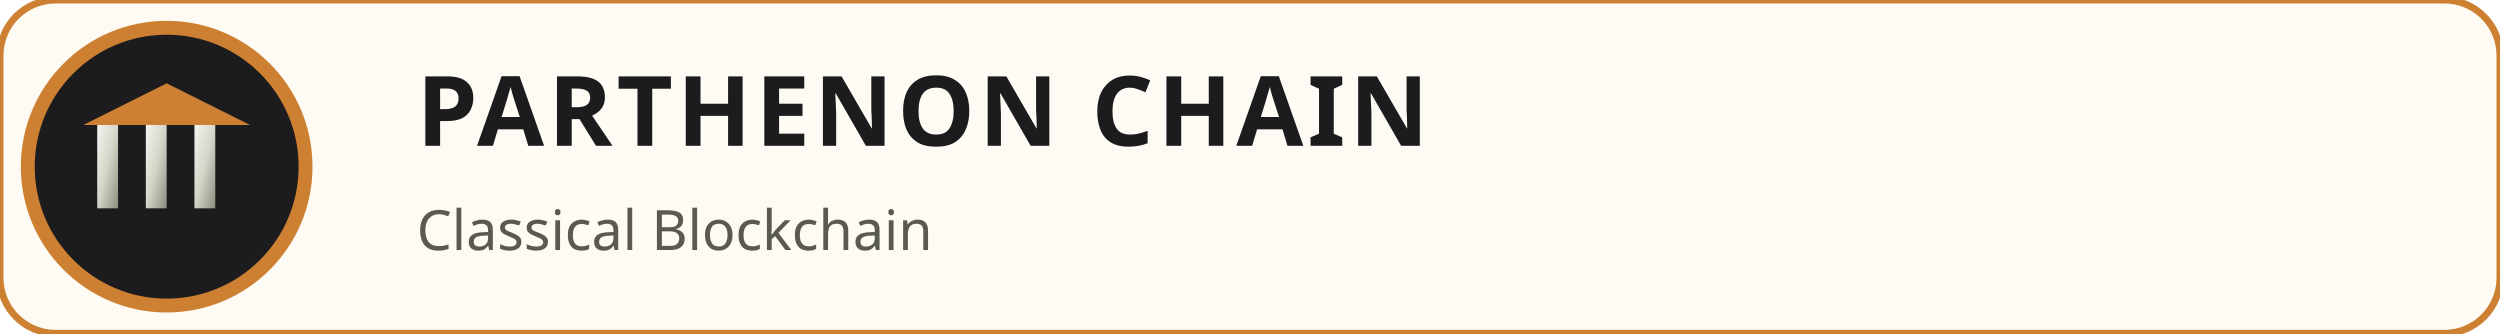
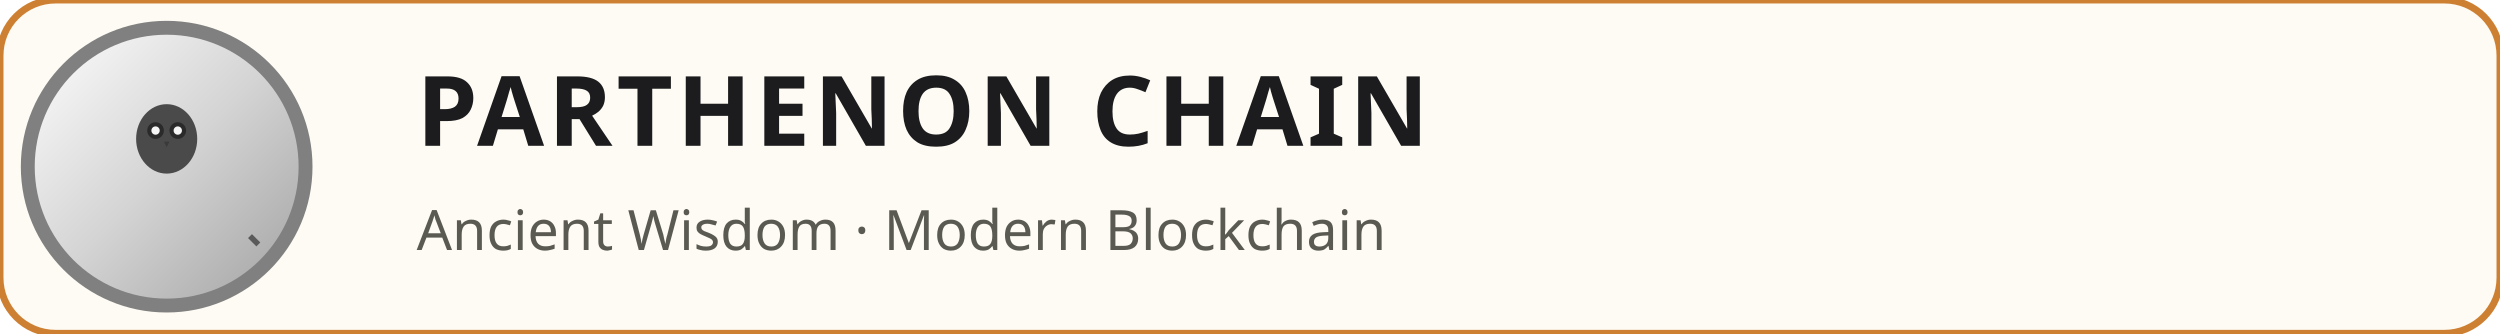
<svg xmlns="http://www.w3.org/2000/svg" viewBox="0 0 180 24" width="180" height="24" role="img">
  <defs>
    <linearGradient id="logoCoinLight" x1="0%" y1="0%" x2="100%" y2="100%">
      <stop offset="0%" stop-color="#F5F5F0" />
      <stop offset="50%" stop-color="#D4D4C8" />
      <stop offset="100%" stop-color="#8C8C7F" />
    </linearGradient>
+     <linearGradient id="silverCoinLight" x1="0%" y1="0%" x2="100%" y2="100%">
+       <stop offset="0%" stop-color="#ffffff" />
+       <stop offset="50%" stop-color="#d4d4d4" />
+       <stop offset="100%" stop-color="#a0a0a0" />
+     </linearGradient>
  </defs>
  <rect width="180" height="24" rx="4" fill="#fdfbf3" stroke="#CD7F32" stroke-width="0.5" />
-   <circle cx="12" cy="12" r="10" fill="#1C1C1E" stroke="#CD7F32" stroke-width="1" />
-   <rect x="7" y="9" width="1.5" height="6" fill="url(#logoCoinLight)" />
-   <rect x="10.5" y="9" width="1.5" height="6" fill="url(#logoCoinLight)" />
-   <rect x="14" y="9" width="1.5" height="6" fill="url(#logoCoinLight)" />
-   <path d="M 6 9 L 12 6 L 18 9 Z" fill="#CD7F32" />
+   <circle cx="12" cy="12" r="10" fill="url(#silverCoinLight)" stroke="#808080" stroke-width="1" />
+   <g transform="translate(12, 10)">
+     <ellipse cx="0" cy="0" rx="2.2" ry="2.5" fill="#4a4a4a" />
+     <circle cx="-0.8" cy="-0.6" r="0.6" fill="#2a2a2a" />
+     <circle cx="0.8" cy="-0.6" r="0.6" fill="#2a2a2a" />
+     <circle cx="-0.8" cy="-0.6" r="0.3" fill="#f5f5f5" />
+     <circle cx="0.8" cy="-0.6" r="0.3" fill="#f5f5f5" />
+     <path d="M -0.2 0.2 L 0 0.6 L 0.2 0.2 Z" fill="#3a3a3a" />
+   </g>
+   <path d="M 18 17 Q 18.3 17.3 18.6 17.6" stroke="#5a5a5a" stroke-width="0.4" fill="none" />
  <text x="30" y="10.5" font-family="'Georgia', 'Noto Sans', 'Segoe UI', sans-serif" font-size="7" font-weight="700" fill="#1C1C1E" letter-spacing="0.3">PARTHENON CHAIN</text>
-   <text x="30" y="18" font-family="'Noto Sans', 'Segoe UI', sans-serif" font-size="4" fill="#5A5A52">Classical Blockchain</text>
+   <text x="30" y="18" font-family="'Noto Sans', 'Segoe UI', sans-serif" font-size="4" fill="#5A5A52">Ancient Wisdom · Modern Blockchain</text>
</svg>
